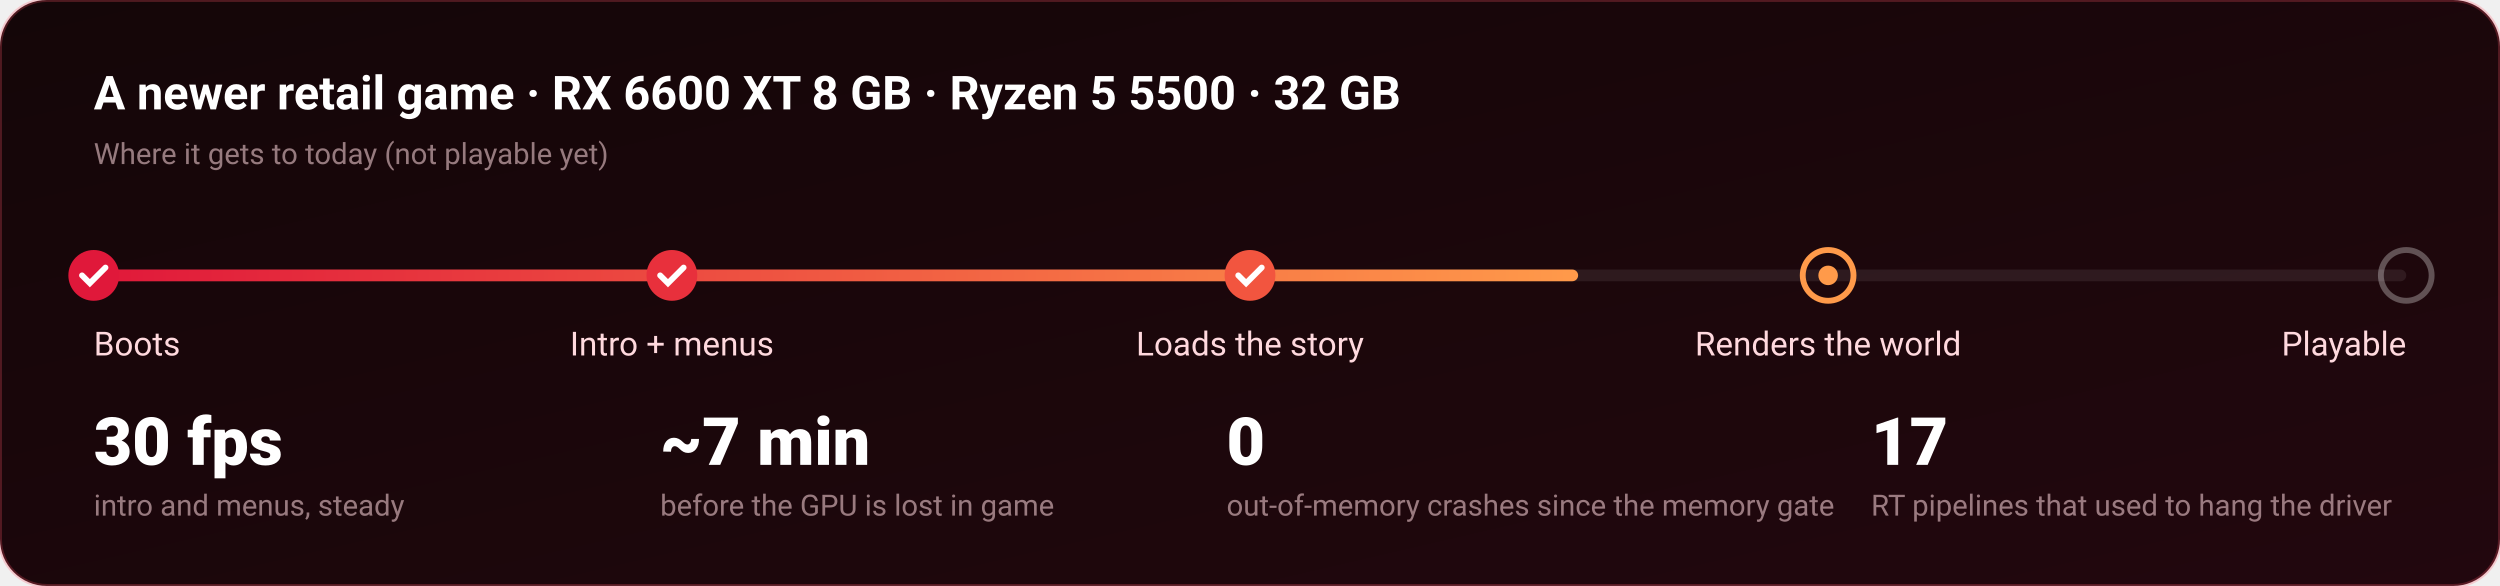
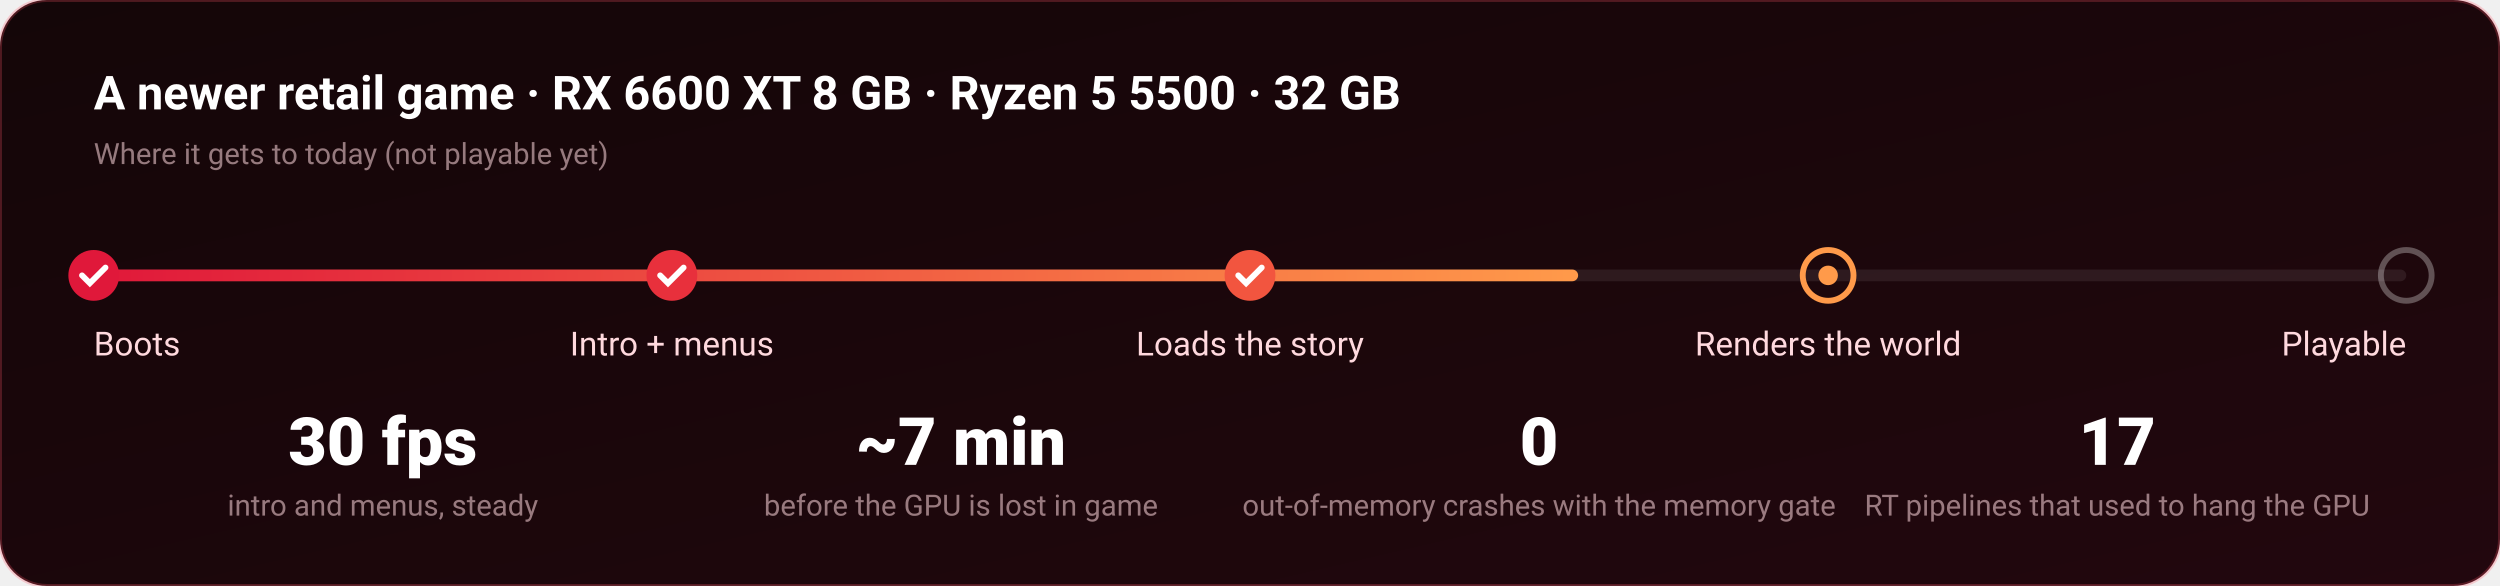
<svg xmlns="http://www.w3.org/2000/svg" viewBox="0 0 1280 300" role="img" aria-labelledby="t d">
  <defs>
    <linearGradient id="bg" x1="0" y1="0" x2="1" y2="1">
      <stop offset="0" stop-color="#140608" />
      <stop offset="1" stop-color="#22070e" />
    </linearGradient>
    <linearGradient id="bar" x1="0" y1="0" x2="1" y2="0">
      <stop offset="0" stop-color="#e0183a" />
      <stop offset="1" stop-color="#ff9a4a" />
    </linearGradient>
  </defs>
  <style>
    text { font-family: ui-sans-serif, system-ui, -apple-system, "Segoe UI", Roboto, Helvetica, Arial, sans-serif }
    .lbl { font-size: 17px; fill: #ffd9de }
    .dim { font-size: 15px; fill: #ffd9de; fill-opacity: .55 }
    .num { font-size: 34px; font-weight: 800; fill: #fff }
  </style>
  <rect width="1280" height="300" rx="24" fill="url(#bg)" stroke="#ff5468" stroke-opacity=".25" stroke-width="2" />
  <text x="48" y="56" font-size="24" font-weight="700" fill="#fff">A newer retail game · RX 6600 XT 8 GB · Ryzen 5 5500 · 32 GB</text>
  <text x="48" y="84" class="dim">Where it gets to today (not playable yet)</text>
  <g transform="translate(48 120)">
    <rect x="0" y="18" width="1184" height="6" rx="3" fill="#fff" fill-opacity=".08" />
    <rect x="0" y="18" width="760" height="6" rx="3" fill="url(#bar)" />
    <g>
      <circle cx="0" cy="21" r="13" fill="#e0183a" />
      <path d="M-6 21l4 4 8-8" stroke="#fff" stroke-width="3" fill="none" stroke-linecap="round" />
      <text x="0" y="62" class="lbl" text-anchor="start">Boots</text>
      <circle cx="296" cy="21" r="13" fill="#e8303c" />
      <path d="M290 21l4 4 8-8" stroke="#fff" stroke-width="3" fill="none" stroke-linecap="round" />
      <text x="296" y="62" class="lbl" text-anchor="middle">Intro + menus</text>
      <circle cx="592" cy="21" r="13" fill="#f2553f" />
      <path d="M586 21l4 4 8-8" stroke="#fff" stroke-width="3" fill="none" stroke-linecap="round" />
      <text x="592" y="62" class="lbl" text-anchor="middle">Loads the story</text>
      <circle cx="888" cy="21" r="13" fill="none" stroke="#ff9a4a" stroke-width="3" />
      <circle cx="888" cy="21" r="5" fill="#ff9a4a" />
      <text x="888" y="62" class="lbl" text-anchor="middle">Renders the world</text>
      <circle cx="1184" cy="21" r="13" fill="none" stroke="#fff" stroke-opacity=".3" stroke-width="3" />
      <text x="1184" y="62" class="lbl" text-anchor="end">Playable</text>
    </g>
  </g>
-   <g transform="translate(48 238)">
-     <text x="0" y="0" class="num">30 fps</text>
-     <text x="0" y="26" class="dim">intro and menus, steady</text>
-     <text x="290" y="0" class="num">~7 min</text>
-     <text x="290" y="26" class="dim">before the GPU is lost in game</text>
-     <text x="580" y="0" class="num">0</text>
-     <text x="580" y="26" class="dim">out-of-memory crashes since the memory gate</text>
-     <text x="910" y="0" class="num">17</text>
-     <text x="910" y="26" class="dim">RT pipelines that used to hang the driver</text>
+   <g transform="translate(48 238)" text-anchor="middle">
+     <text x="148" y="0" class="num">30 fps</text>
+     <text x="148" y="26" class="dim">intro and menus, steady</text>
+     <text x="444" y="0" class="num">~7 min</text>
+     <text x="444" y="26" class="dim">before the GPU is lost in game</text>
+     <text x="740" y="0" class="num">0</text>
+     <text x="740" y="26" class="dim">out-of-memory crashes with the memory gate</text>
+     <text x="1036" y="0" class="num">17</text>
+     <text x="1036" y="26" class="dim">RT pipelines that used to hang the GPU</text>
  </g>
</svg>
